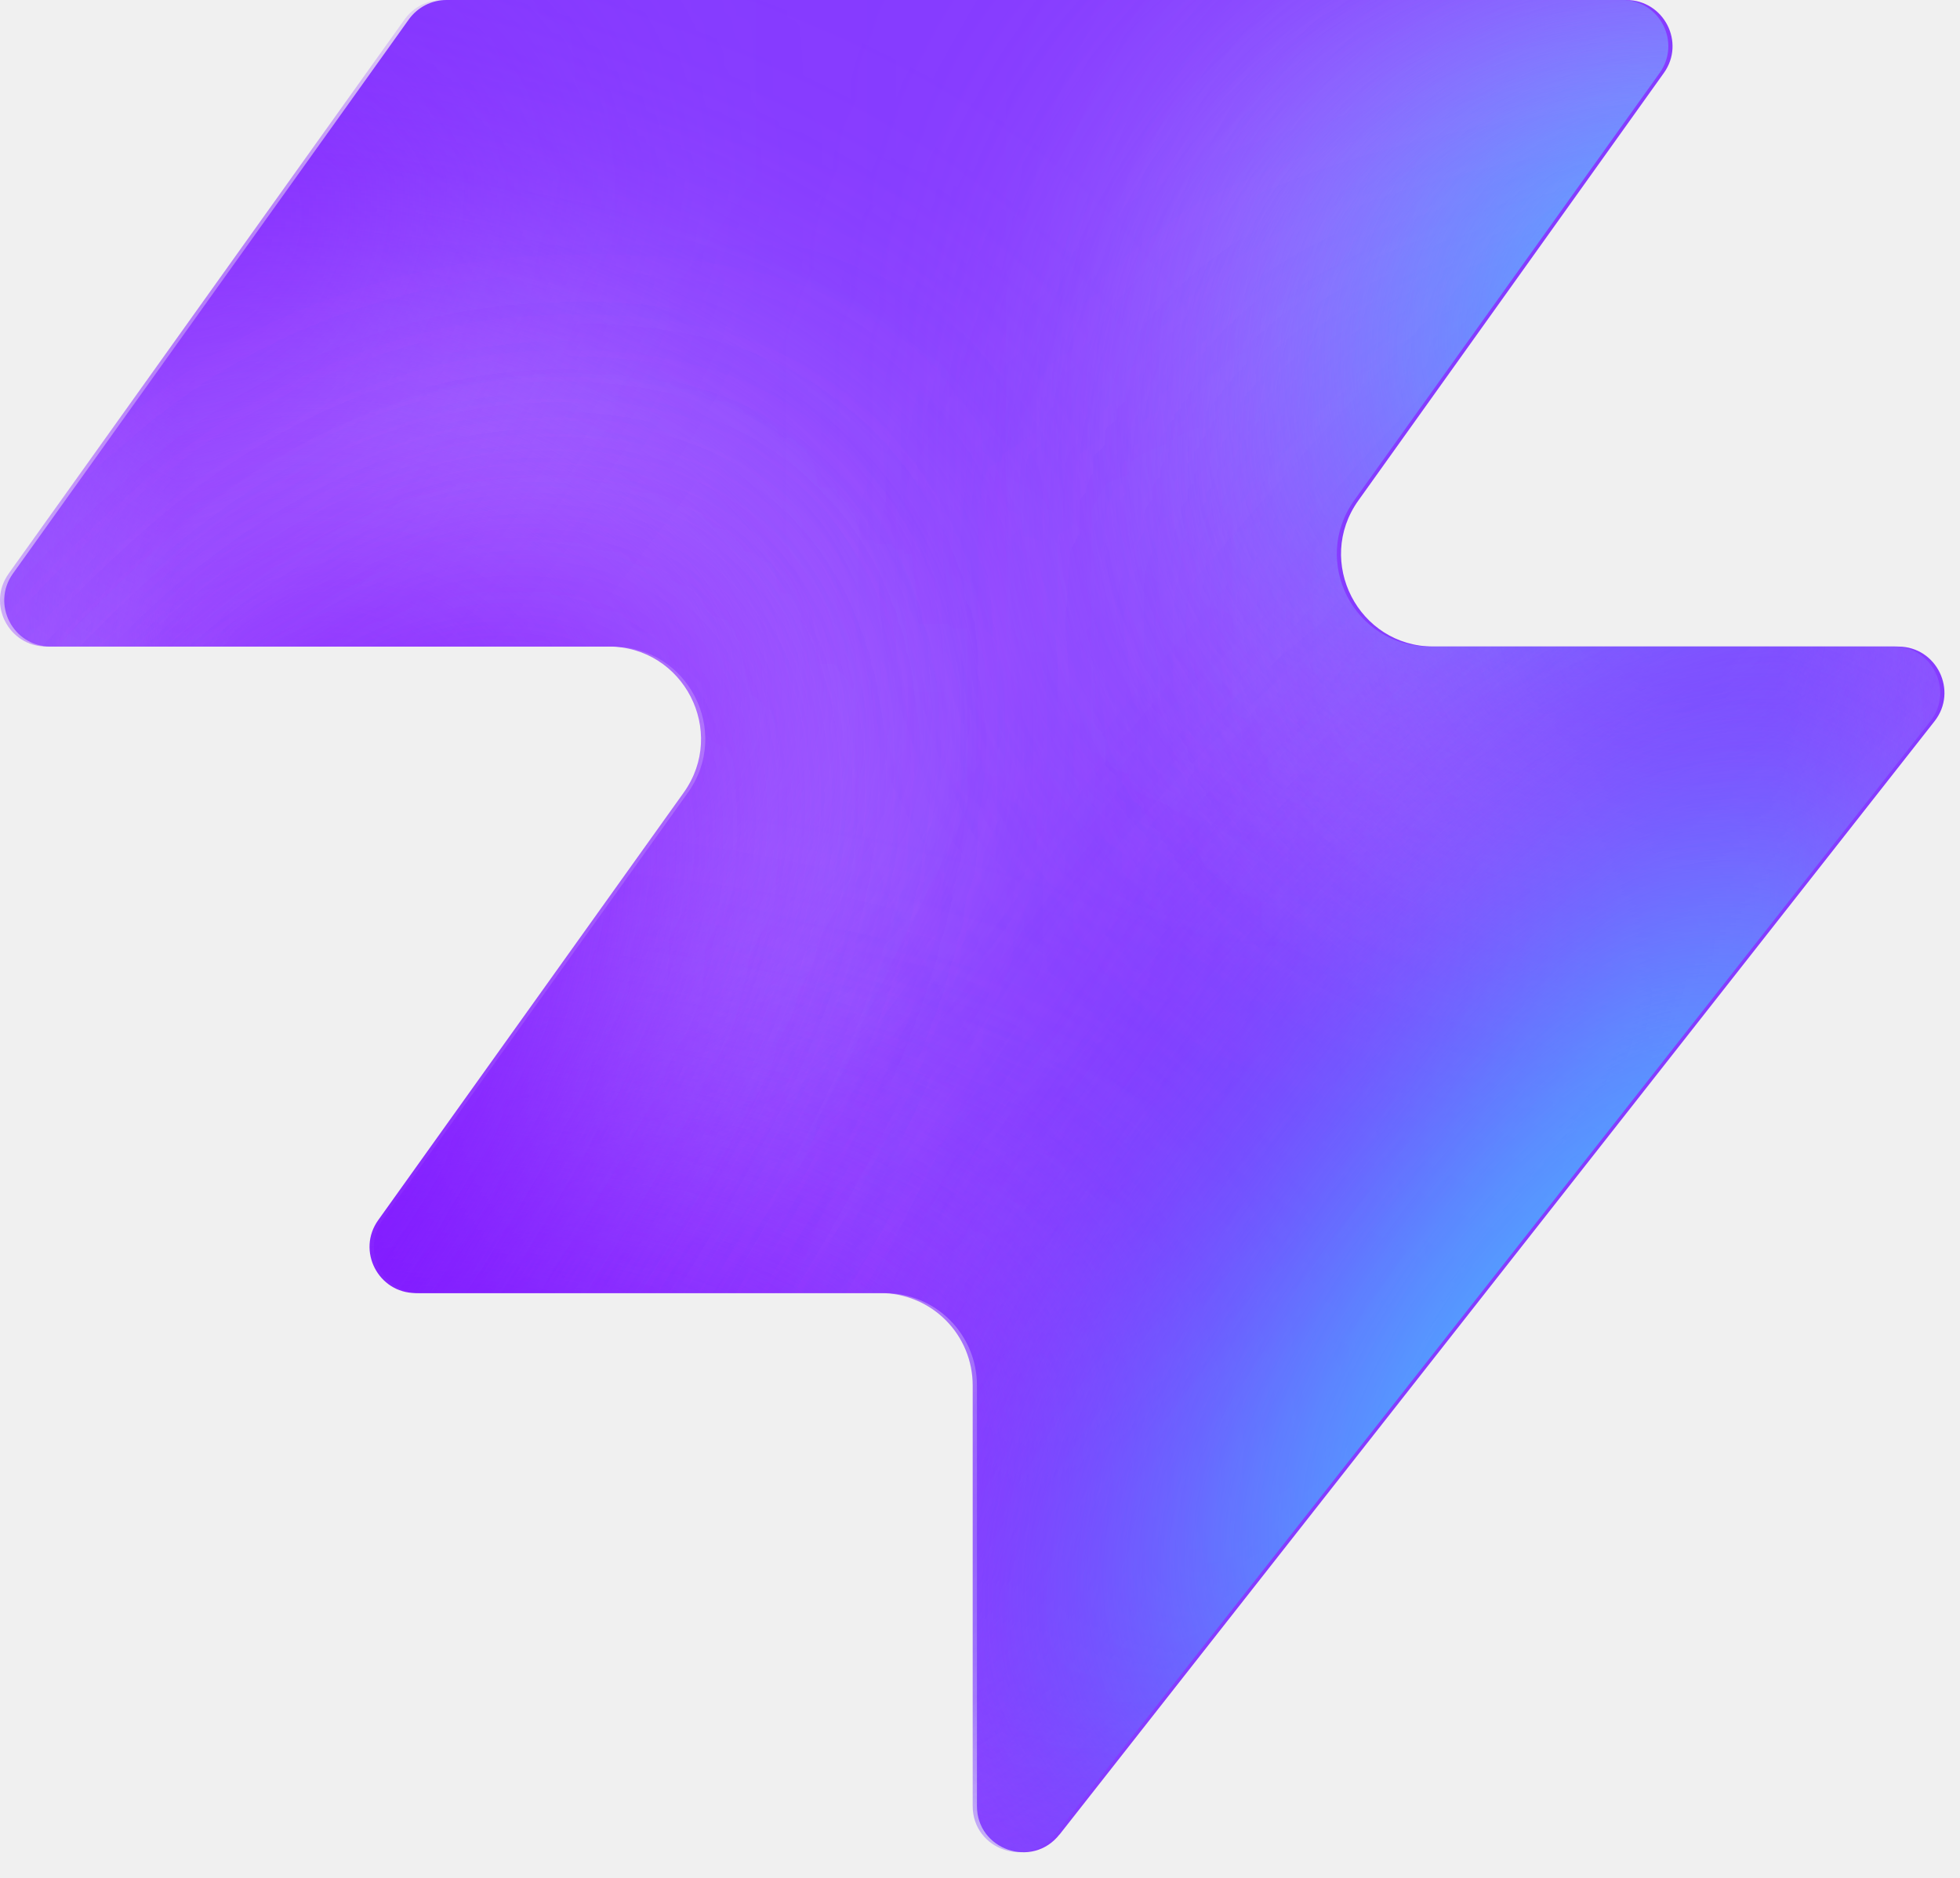
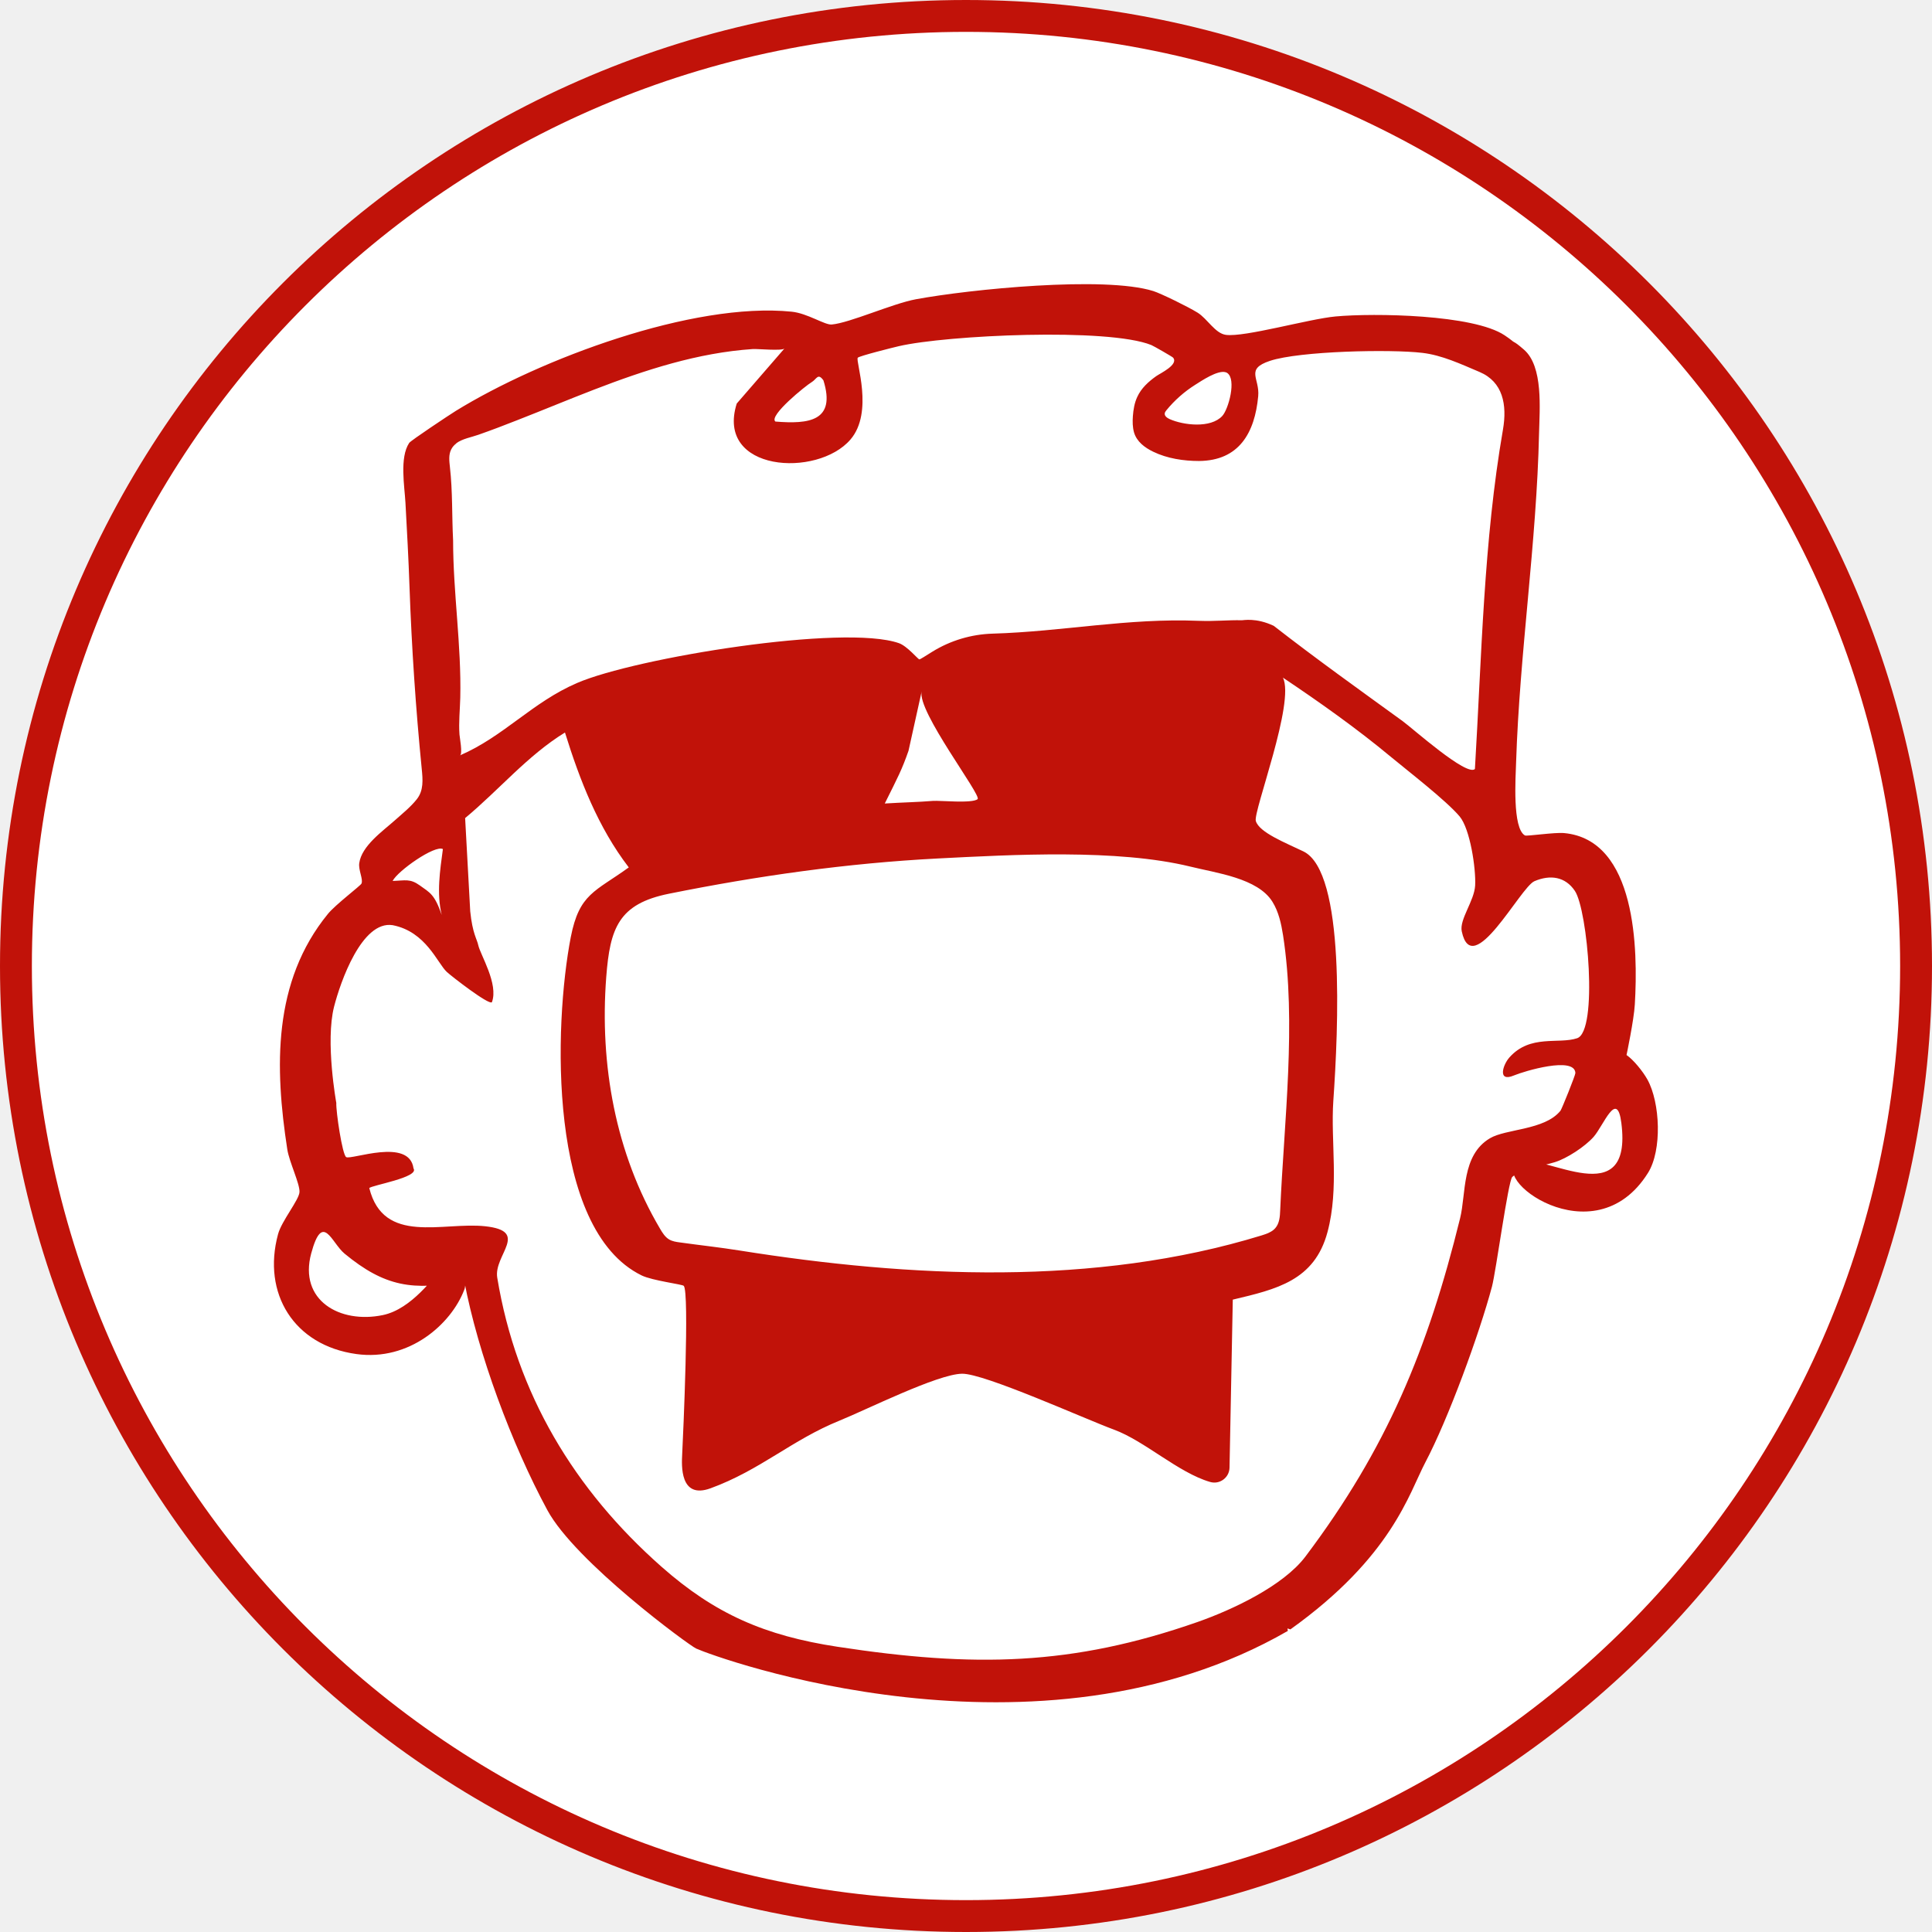
- <svg xmlns="http://www.w3.org/2000/svg" width="48" height="46" fill="none" viewBox="0 0 48 46">
-   <path fill="#863bff" d="M25.946 44.938c-.664.845-2.021.375-2.021-.698V33.937a2.26 2.26 0 0 0-2.262-2.262H10.287c-.92 0-1.456-1.04-.92-1.788l7.48-10.471c1.07-1.497 0-3.578-1.842-3.578H1.237c-.92 0-1.456-1.04-.92-1.788L10.013.474c.214-.297.556-.474.92-.474h28.894c.92 0 1.456 1.04.92 1.788l-7.48 10.471c-1.07 1.498 0 3.579 1.842 3.579h11.377c.943 0 1.473 1.088.89 1.83L25.947 44.94z" style="fill:#863bff;fill:color(display-p3 .525 .23 1);fill-opacity:1" />
-   <mask id="a" width="48" height="46" x="0" y="0" maskUnits="userSpaceOnUse" style="mask-type:alpha">
-     <path fill="#000" d="M25.842 44.938c-.664.844-2.021.375-2.021-.698V33.937a2.26 2.26 0 0 0-2.262-2.262H10.183c-.92 0-1.456-1.04-.92-1.788l7.48-10.471c1.07-1.498 0-3.579-1.842-3.579H1.133c-.92 0-1.456-1.04-.92-1.787L9.91.473c.214-.297.556-.474.92-.474h28.894c.92 0 1.456 1.04.92 1.788l-7.48 10.471c-1.07 1.498 0 3.578 1.842 3.578h11.377c.943 0 1.473 1.088.89 1.832L25.843 44.94z" style="fill:#000;fill-opacity:1" />
-   </mask>
-   <g mask="url(#a)">
-     <g filter="url(#b)">
-       <ellipse cx="5.508" cy="14.704" fill="#ede6ff" rx="5.508" ry="14.704" style="fill:#ede6ff;fill:color(display-p3 .927 .903 1);fill-opacity:1" transform="matrix(.00324 1 1 -.00324 -4.47 31.516)" />
-     </g>
-     <g filter="url(#c)">
-       <ellipse cx="10.399" cy="29.851" fill="#ede6ff" rx="10.399" ry="29.851" style="fill:#ede6ff;fill:color(display-p3 .927 .903 1);fill-opacity:1" transform="matrix(.00324 1 1 -.00324 -39.328 7.883)" />
-     </g>
-     <g filter="url(#d)">
-       <ellipse cx="5.508" cy="30.487" fill="#7e14ff" rx="5.508" ry="30.487" style="fill:#7e14ff;fill:color(display-p3 .492 .077 1);fill-opacity:1" transform="rotate(89.814 -25.913 -14.639)scale(1 -1)" />
-     </g>
-     <g filter="url(#e)">
-       <ellipse cx="5.508" cy="30.599" fill="#7e14ff" rx="5.508" ry="30.599" style="fill:#7e14ff;fill:color(display-p3 .492 .077 1);fill-opacity:1" transform="rotate(89.814 -32.644 -3.334)scale(1 -1)" />
-     </g>
-     <g filter="url(#f)">
-       <ellipse cx="5.508" cy="30.599" fill="#7e14ff" rx="5.508" ry="30.599" style="fill:#7e14ff;fill:color(display-p3 .492 .077 1);fill-opacity:1" transform="matrix(.00324 1 1 -.00324 -34.34 30.47)" />
-     </g>
-     <g filter="url(#g)">
-       <ellipse cx="14.072" cy="22.078" fill="#ede6ff" rx="14.072" ry="22.078" style="fill:#ede6ff;fill:color(display-p3 .927 .903 1);fill-opacity:1" transform="rotate(93.35 24.506 48.493)scale(-1 1)" />
-     </g>
-     <g filter="url(#h)">
-       <ellipse cx="3.47" cy="21.501" fill="#7e14ff" rx="3.47" ry="21.501" style="fill:#7e14ff;fill:color(display-p3 .492 .077 1);fill-opacity:1" transform="rotate(89.009 28.708 47.59)scale(-1 1)" />
-     </g>
-     <g filter="url(#i)">
-       <ellipse cx="3.47" cy="21.501" fill="#7e14ff" rx="3.47" ry="21.501" style="fill:#7e14ff;fill:color(display-p3 .492 .077 1);fill-opacity:1" transform="rotate(89.009 28.708 47.59)scale(-1 1)" />
-     </g>
-     <g filter="url(#j)">
-       <ellipse cx=".387" cy="8.972" fill="#7e14ff" rx="4.407" ry="29.108" style="fill:#7e14ff;fill:color(display-p3 .492 .077 1);fill-opacity:1" transform="rotate(39.51 .387 8.972)" />
-     </g>
-     <g filter="url(#k)">
-       <ellipse cx="47.523" cy="-6.092" fill="#7e14ff" rx="4.407" ry="29.108" style="fill:#7e14ff;fill:color(display-p3 .492 .077 1);fill-opacity:1" transform="rotate(37.892 47.523 -6.092)" />
-     </g>
-     <g filter="url(#l)">
-       <ellipse cx="41.412" cy="6.333" fill="#47bfff" rx="5.971" ry="9.665" style="fill:#47bfff;fill:color(display-p3 .28 .748 1);fill-opacity:1" transform="rotate(37.892 41.412 6.333)" />
-     </g>
-     <g filter="url(#m)">
-       <ellipse cx="-1.879" cy="38.332" fill="#7e14ff" rx="4.407" ry="29.108" style="fill:#7e14ff;fill:color(display-p3 .492 .077 1);fill-opacity:1" transform="rotate(37.892 -1.88 38.332)" />
-     </g>
-     <g filter="url(#n)">
-       <ellipse cx="-1.879" cy="38.332" fill="#7e14ff" rx="4.407" ry="29.108" style="fill:#7e14ff;fill:color(display-p3 .492 .077 1);fill-opacity:1" transform="rotate(37.892 -1.88 38.332)" />
-     </g>
-     <g filter="url(#o)">
-       <ellipse cx="35.651" cy="29.907" fill="#7e14ff" rx="4.407" ry="29.108" style="fill:#7e14ff;fill:color(display-p3 .492 .077 1);fill-opacity:1" transform="rotate(37.892 35.651 29.907)" />
-     </g>
-     <g filter="url(#p)">
-       <ellipse cx="38.418" cy="32.4" fill="#47bfff" rx="5.971" ry="15.297" style="fill:#47bfff;fill:color(display-p3 .28 .748 1);fill-opacity:1" transform="rotate(37.892 38.418 32.4)" />
-     </g>
+ <svg xmlns="http://www.w3.org/2000/svg" fill="#C11209" id="Layer_2" data-name="Layer 2" viewBox="0 0 242.49 242.49">
+   <defs>
+     <style>
+       .cls-1 {
+         fill: #fff;
+         stroke: #C11209;
+         stroke-miterlimit: 10;
+         stroke-width: 4px;
+       }
+     </style>
+   </defs>
+   <g id="Layer_1-2" data-name="Layer 1">
+     <rect class="cls-1" x="2" y="2" width="238.49" height="238.49" rx="119.24" ry="119.24" />
+     <path d="M206.78,135.51c-.6-1.08-1.79-2.52-2.63-3.09,0,0,.93-4.4,1.04-6.35.41-6.88.21-20.67-8.88-21.51-1.19-.11-4.69.42-4.91.3-1.6-.9-1.17-7.28-1.11-9.19.44-13.74,2.58-27.54,2.88-41.3.07-3.03.55-8.38-1.9-10.49-.78-.68-1.05-.85-1.25-.95-.14-.06-.35-.3-1.18-.85-3.92-2.61-16.33-2.81-21.22-2.36-3.34.31-11.39,2.62-13.75,2.31-1.36-.18-2.32-2.02-3.56-2.79-1.23-.76-4.61-2.41-5.56-2.71-6.14-1.92-23.03-.22-29.79,1.03-2.93.54-8.3,2.97-10.57,3.17-.87.08-3.04-1.41-5.03-1.61-12.4-1.25-31.55,5.93-42.13,12.44-.78.48-5.67,3.73-5.87,4.03-1.23,1.84-.58,5.47-.47,7.52.19,3.53.39,7.05.51,10.6.27,7.6.78,15.19,1.53,22.76.14,1.4.26,2.75-.63,3.86-.78.98-1.82,1.81-2.75,2.64-1.51,1.35-4.16,3.19-4.46,5.37-.12.88.52,2.02.28,2.56-.11.26-3.26,2.64-4.2,3.79-6.97,8.52-6.69,19.33-5.11,29.58.24,1.55,1.58,4.31,1.53,5.34-.04.98-2.25,3.64-2.69,5.29-2.02,7.44,1.99,13.97,9.83,15.05,6.65.92,11.89-3.77,13.53-8.04.7-1.84-1.39-3.49-3-2.36-.76.54-3.51,4.74-7.21,5.51-5.39,1.12-10.58-1.85-8.99-7.74,1.44-5.32,2.53-1.35,4.18.02,5.04,4.16,8.61,4.72,15.03,3.44,1.72,9.11,5.98,20.53,10.43,28.76,3.51,6.5,17.8,16.98,18.67,17.37,2.53,1.15,42.86,15.89,74.27-2.21-.01-.1-.03-.2-.05-.31.14.04.27.08.37.12,12.75-9.12,14.89-17.07,16.94-20.97,2.87-5.44,6.76-16.06,8.36-22.05.51-1.94,2.04-13.3,2.55-13.77,1.07-.98,3.86-1.39,5.33-1.85,1.51-.46,3.79-1.95,4.88-3.18,1.26-1.44,2.94-6.01,3.48-1.74,1.45,11.44-9.66,3.77-12.69,4.88-4.51,1.66,9.21,12.27,16.03,1.39,1.79-2.85,1.54-8.82-.07-11.73ZM153.83,46.72c.07.02.14.05.2.09,1.19.8.16,4.56-.62,5.4-1.46,1.58-4.89,1.16-6.61.39-.31-.14-.66-.39-.61-.72.02-.15.12-.27.21-.39,1.03-1.26,2.27-2.35,3.64-3.21.72-.45,2.78-1.86,3.79-1.56ZM101.85,47.98c.67-.39.79-1.22,1.5-.24,1.6,5.13-1.83,5.51-6.03,5.17-.88-.73,3.86-4.54,4.53-4.93ZM57.26,55.64c.78-.58,1.91-.76,2.78-1.07,1.63-.57,3.25-1.19,4.85-1.82,3.23-1.26,6.44-2.6,9.68-3.85,6.41-2.47,13.03-4.63,19.92-5.09.56-.04,3.68.26,3.97-.07l-5.99,6.91c-2.7,8.57,10.12,9.35,14.27,4.52,2.97-3.45.61-9.84.92-10.27.15-.21,4.41-1.28,5.15-1.45,6-1.39,26.28-2.34,31.7-.14.27.11,2.63,1.46,2.73,1.58.72.88-1.61,1.96-2.12,2.32-.97.69-1.88,1.51-2.38,2.61-.35.75-.49,1.59-.55,2.41-.05.68-.04,1.38.14,2.03.34,1.18,1.36,1.93,2.42,2.44,1.75.85,3.81,1.16,5.74,1.16,5.03-.04,7-3.53,7.43-8.13.21-2.28-1.67-3.39,1.48-4.44,3.73-1.23,15.1-1.48,19.13-1,2.46.29,4.82,1.4,7.18,2.4,2.92,1.24,3.47,4.1,2.93,7.23-2.43,14.01-2.67,28.43-3.52,42.6-1.02.98-7.79-5.08-9.07-6.01-5.51-4-10.73-7.72-16.18-11.96-2.22-1.05-3.83-.69-3.99-.7-1.85-.04-3.29.15-5.47.07-8.88-.36-17.02,1.35-25.83,1.61-2.67.08-5.28.86-7.55,2.26-.89.55-1.52.97-1.64.97-.16,0-1.5-1.65-2.55-2.03-6.91-2.44-33.11,1.84-40.4,4.99-5.63,2.42-9.2,6.71-14.71,9.09.37-.16-.04-2.29-.06-2.62-.11-1.53.06-3.08.1-4.62.15-6.62-.9-13.16-.9-19.75-.16-3.07-.05-6.13-.4-9.2-.08-.74-.18-1.52.15-2.19.16-.33.39-.58.66-.78ZM159.27,154.72c-.29.14-.61.24-.92.34-20.93,6.43-44.12,5.3-65.49,1.9-2.5-.4-5.02-.67-7.52-1.02-.46-.06-.94-.13-1.35-.37-.51-.3-.84-.83-1.14-1.34-5.6-9.47-7.6-20.61-6.76-31.59.47-6.15,1.55-9.2,7.89-10.47,11.13-2.24,22.33-3.83,33.71-4.42,9.42-.48,22.55-1.22,31.72,1.02,3.19.8,8.46,1.43,10.3,4.42.78,1.26,1.1,2.74,1.33,4.2,1.7,10.99.12,23.41-.36,34.51-.03.79-.09,1.64-.61,2.24-.22.26-.5.44-.81.58ZM122.7,100.3c-.65.57-4.77.16-5.57.22-1.94.16-3.86.19-6.08.33,1.66-3.33,2.15-4.24,2.98-6.62l1.65-7.45c-.6,2.48,7.56,13.06,7.02,13.52ZM55.59,106.56c-.36,2.69-.81,5.54-.15,8.27-.9-2.59-1.47-2.78-2.75-3.7-1.23-.88-1.81-.61-3.41-.56.63-1.26,5.3-4.55,6.31-4ZM197.95,130.31c-2.34.78-5.88-.52-8.49,2.4-.84.93-1.53,3.15.54,2.28,1.31-.55,7.65-2.45,7.73-.31,0,.28-1.71,4.53-1.87,4.73-1.99,2.46-6.83,2.25-8.86,3.46-3.58,2.13-2.97,6.93-3.74,10.04-4.06,16.48-9.2,28.89-19.4,42.44-2.8,3.72-9.22,6.71-13.55,8.23-15.75,5.51-28.06,5.73-45.19,3.11-9.12-1.39-15.39-4.12-22.11-10.06-10.89-9.62-18.19-21.66-20.6-36.27-.47-2.85,4.15-5.84-1.52-6.45-5.32-.57-12.75,2.38-14.54-4.79.24-.35,6.33-1.34,5.55-2.47-.52-3.9-7.82-1.03-8.45-1.42-.49-.3-1.29-5.72-1.24-6.8,0,0-1.4-7.69-.28-12.08.79-3.09,3.48-10.83,7.35-10.23,4.19.81,5.62,4.78,6.8,5.87.52.49,5.3,4.21,5.66,3.8.86-2.28-1.45-5.95-1.71-7.15-.16-.78-.72-1.43-1.01-4.25l-.64-11.71c4.24-3.52,7.86-7.88,12.53-10.74,1.87,6,4.16,11.91,8.01,16.93-4.23,3.06-6.21,3.27-7.28,8.75-2.13,11-2.93,36.67,8.89,42.46,1.35.66,5.1,1.11,5.29,1.31.73.77-.07,18.64-.2,21.21-.06,1.23-.33,5.62,3.56,4.2,6.25-2.28,10.19-6.06,16.18-8.49,3.39-1.37,12.3-5.84,15.38-5.89,2.77-.06,15.47,5.69,19.06,7.01,3.87,1.42,8.09,5.41,12.07,6.57,1.2.36,2.41-.52,2.45-1.77l.41-21.11c5.46-1.3,10.26-2.37,11.89-8.49,1.48-5.53.38-11.39.73-16.47.62-8.94,1.55-28.74-3.76-31.3-2.17-1.05-5.56-2.37-5.97-3.82-.34-1.18,4.96-14.93,3.4-17.99,4.62,3.09,9.3,6.41,13.57,9.96,2.17,1.8,6.91,5.45,8.61,7.46,1.32,1.57,2.06,6.55,1.95,8.67-.11,1.95-2,4.26-1.68,5.76,1.33,6.25,7.34-5.54,9.12-6.3,1.99-.85,3.87-.57,5.07,1.21,1.62,2.39,2.94,17.61.29,18.5Z" />
  </g>
-   <defs>
-     <filter id="b" width="60.045" height="41.654" x="-19.77" y="16.149" color-interpolation-filters="sRGB" filterUnits="userSpaceOnUse">
-       <feFlood flood-opacity="0" result="BackgroundImageFix" />
-       <feBlend in="SourceGraphic" in2="BackgroundImageFix" result="shape" />
-       <feGaussianBlur result="effect1_foregroundBlur_2002_17158" stdDeviation="7.659" />
-     </filter>
-     <filter id="c" width="90.34" height="51.437" x="-54.613" y="-7.533" color-interpolation-filters="sRGB" filterUnits="userSpaceOnUse">
-       <feFlood flood-opacity="0" result="BackgroundImageFix" />
-       <feBlend in="SourceGraphic" in2="BackgroundImageFix" result="shape" />
-       <feGaussianBlur result="effect1_foregroundBlur_2002_17158" stdDeviation="7.659" />
-     </filter>
-     <filter id="d" width="79.355" height="29.4" x="-49.64" y="2.03" color-interpolation-filters="sRGB" filterUnits="userSpaceOnUse">
-       <feFlood flood-opacity="0" result="BackgroundImageFix" />
-       <feBlend in="SourceGraphic" in2="BackgroundImageFix" result="shape" />
-       <feGaussianBlur result="effect1_foregroundBlur_2002_17158" stdDeviation="4.596" />
-     </filter>
-     <filter id="e" width="79.579" height="29.4" x="-45.045" y="20.029" color-interpolation-filters="sRGB" filterUnits="userSpaceOnUse">
-       <feFlood flood-opacity="0" result="BackgroundImageFix" />
-       <feBlend in="SourceGraphic" in2="BackgroundImageFix" result="shape" />
-       <feGaussianBlur result="effect1_foregroundBlur_2002_17158" stdDeviation="4.596" />
-     </filter>
-     <filter id="f" width="79.579" height="29.4" x="-43.513" y="21.178" color-interpolation-filters="sRGB" filterUnits="userSpaceOnUse">
-       <feFlood flood-opacity="0" result="BackgroundImageFix" />
-       <feBlend in="SourceGraphic" in2="BackgroundImageFix" result="shape" />
-       <feGaussianBlur result="effect1_foregroundBlur_2002_17158" stdDeviation="4.596" />
-     </filter>
-     <filter id="g" width="74.749" height="58.852" x="15.756" y="-17.901" color-interpolation-filters="sRGB" filterUnits="userSpaceOnUse">
-       <feFlood flood-opacity="0" result="BackgroundImageFix" />
-       <feBlend in="SourceGraphic" in2="BackgroundImageFix" result="shape" />
-       <feGaussianBlur result="effect1_foregroundBlur_2002_17158" stdDeviation="7.659" />
-     </filter>
-     <filter id="h" width="61.377" height="25.362" x="23.548" y="2.284" color-interpolation-filters="sRGB" filterUnits="userSpaceOnUse">
-       <feFlood flood-opacity="0" result="BackgroundImageFix" />
-       <feBlend in="SourceGraphic" in2="BackgroundImageFix" result="shape" />
-       <feGaussianBlur result="effect1_foregroundBlur_2002_17158" stdDeviation="4.596" />
-     </filter>
-     <filter id="i" width="61.377" height="25.362" x="23.548" y="2.284" color-interpolation-filters="sRGB" filterUnits="userSpaceOnUse">
-       <feFlood flood-opacity="0" result="BackgroundImageFix" />
-       <feBlend in="SourceGraphic" in2="BackgroundImageFix" result="shape" />
-       <feGaussianBlur result="effect1_foregroundBlur_2002_17158" stdDeviation="4.596" />
-     </filter>
-     <filter id="j" width="56.045" height="63.649" x="-27.636" y="-22.853" color-interpolation-filters="sRGB" filterUnits="userSpaceOnUse">
-       <feFlood flood-opacity="0" result="BackgroundImageFix" />
-       <feBlend in="SourceGraphic" in2="BackgroundImageFix" result="shape" />
-       <feGaussianBlur result="effect1_foregroundBlur_2002_17158" stdDeviation="4.596" />
-     </filter>
-     <filter id="k" width="54.814" height="64.646" x="20.116" y="-38.415" color-interpolation-filters="sRGB" filterUnits="userSpaceOnUse">
-       <feFlood flood-opacity="0" result="BackgroundImageFix" />
-       <feBlend in="SourceGraphic" in2="BackgroundImageFix" result="shape" />
-       <feGaussianBlur result="effect1_foregroundBlur_2002_17158" stdDeviation="4.596" />
-     </filter>
-     <filter id="l" width="33.541" height="35.313" x="24.641" y="-11.323" color-interpolation-filters="sRGB" filterUnits="userSpaceOnUse">
-       <feFlood flood-opacity="0" result="BackgroundImageFix" />
-       <feBlend in="SourceGraphic" in2="BackgroundImageFix" result="shape" />
-       <feGaussianBlur result="effect1_foregroundBlur_2002_17158" stdDeviation="4.596" />
-     </filter>
-     <filter id="m" width="54.814" height="64.646" x="-29.286" y="6.009" color-interpolation-filters="sRGB" filterUnits="userSpaceOnUse">
-       <feFlood flood-opacity="0" result="BackgroundImageFix" />
-       <feBlend in="SourceGraphic" in2="BackgroundImageFix" result="shape" />
-       <feGaussianBlur result="effect1_foregroundBlur_2002_17158" stdDeviation="4.596" />
-     </filter>
-     <filter id="n" width="54.814" height="64.646" x="-29.286" y="6.009" color-interpolation-filters="sRGB" filterUnits="userSpaceOnUse">
-       <feFlood flood-opacity="0" result="BackgroundImageFix" />
-       <feBlend in="SourceGraphic" in2="BackgroundImageFix" result="shape" />
-       <feGaussianBlur result="effect1_foregroundBlur_2002_17158" stdDeviation="4.596" />
-     </filter>
-     <filter id="o" width="54.814" height="64.646" x="8.244" y="-2.416" color-interpolation-filters="sRGB" filterUnits="userSpaceOnUse">
-       <feFlood flood-opacity="0" result="BackgroundImageFix" />
-       <feBlend in="SourceGraphic" in2="BackgroundImageFix" result="shape" />
-       <feGaussianBlur result="effect1_foregroundBlur_2002_17158" stdDeviation="4.596" />
-     </filter>
-     <filter id="p" width="39.409" height="43.623" x="18.713" y="10.588" color-interpolation-filters="sRGB" filterUnits="userSpaceOnUse">
-       <feFlood flood-opacity="0" result="BackgroundImageFix" />
-       <feBlend in="SourceGraphic" in2="BackgroundImageFix" result="shape" />
-       <feGaussianBlur result="effect1_foregroundBlur_2002_17158" stdDeviation="4.596" />
-     </filter>
-   </defs>
</svg>
